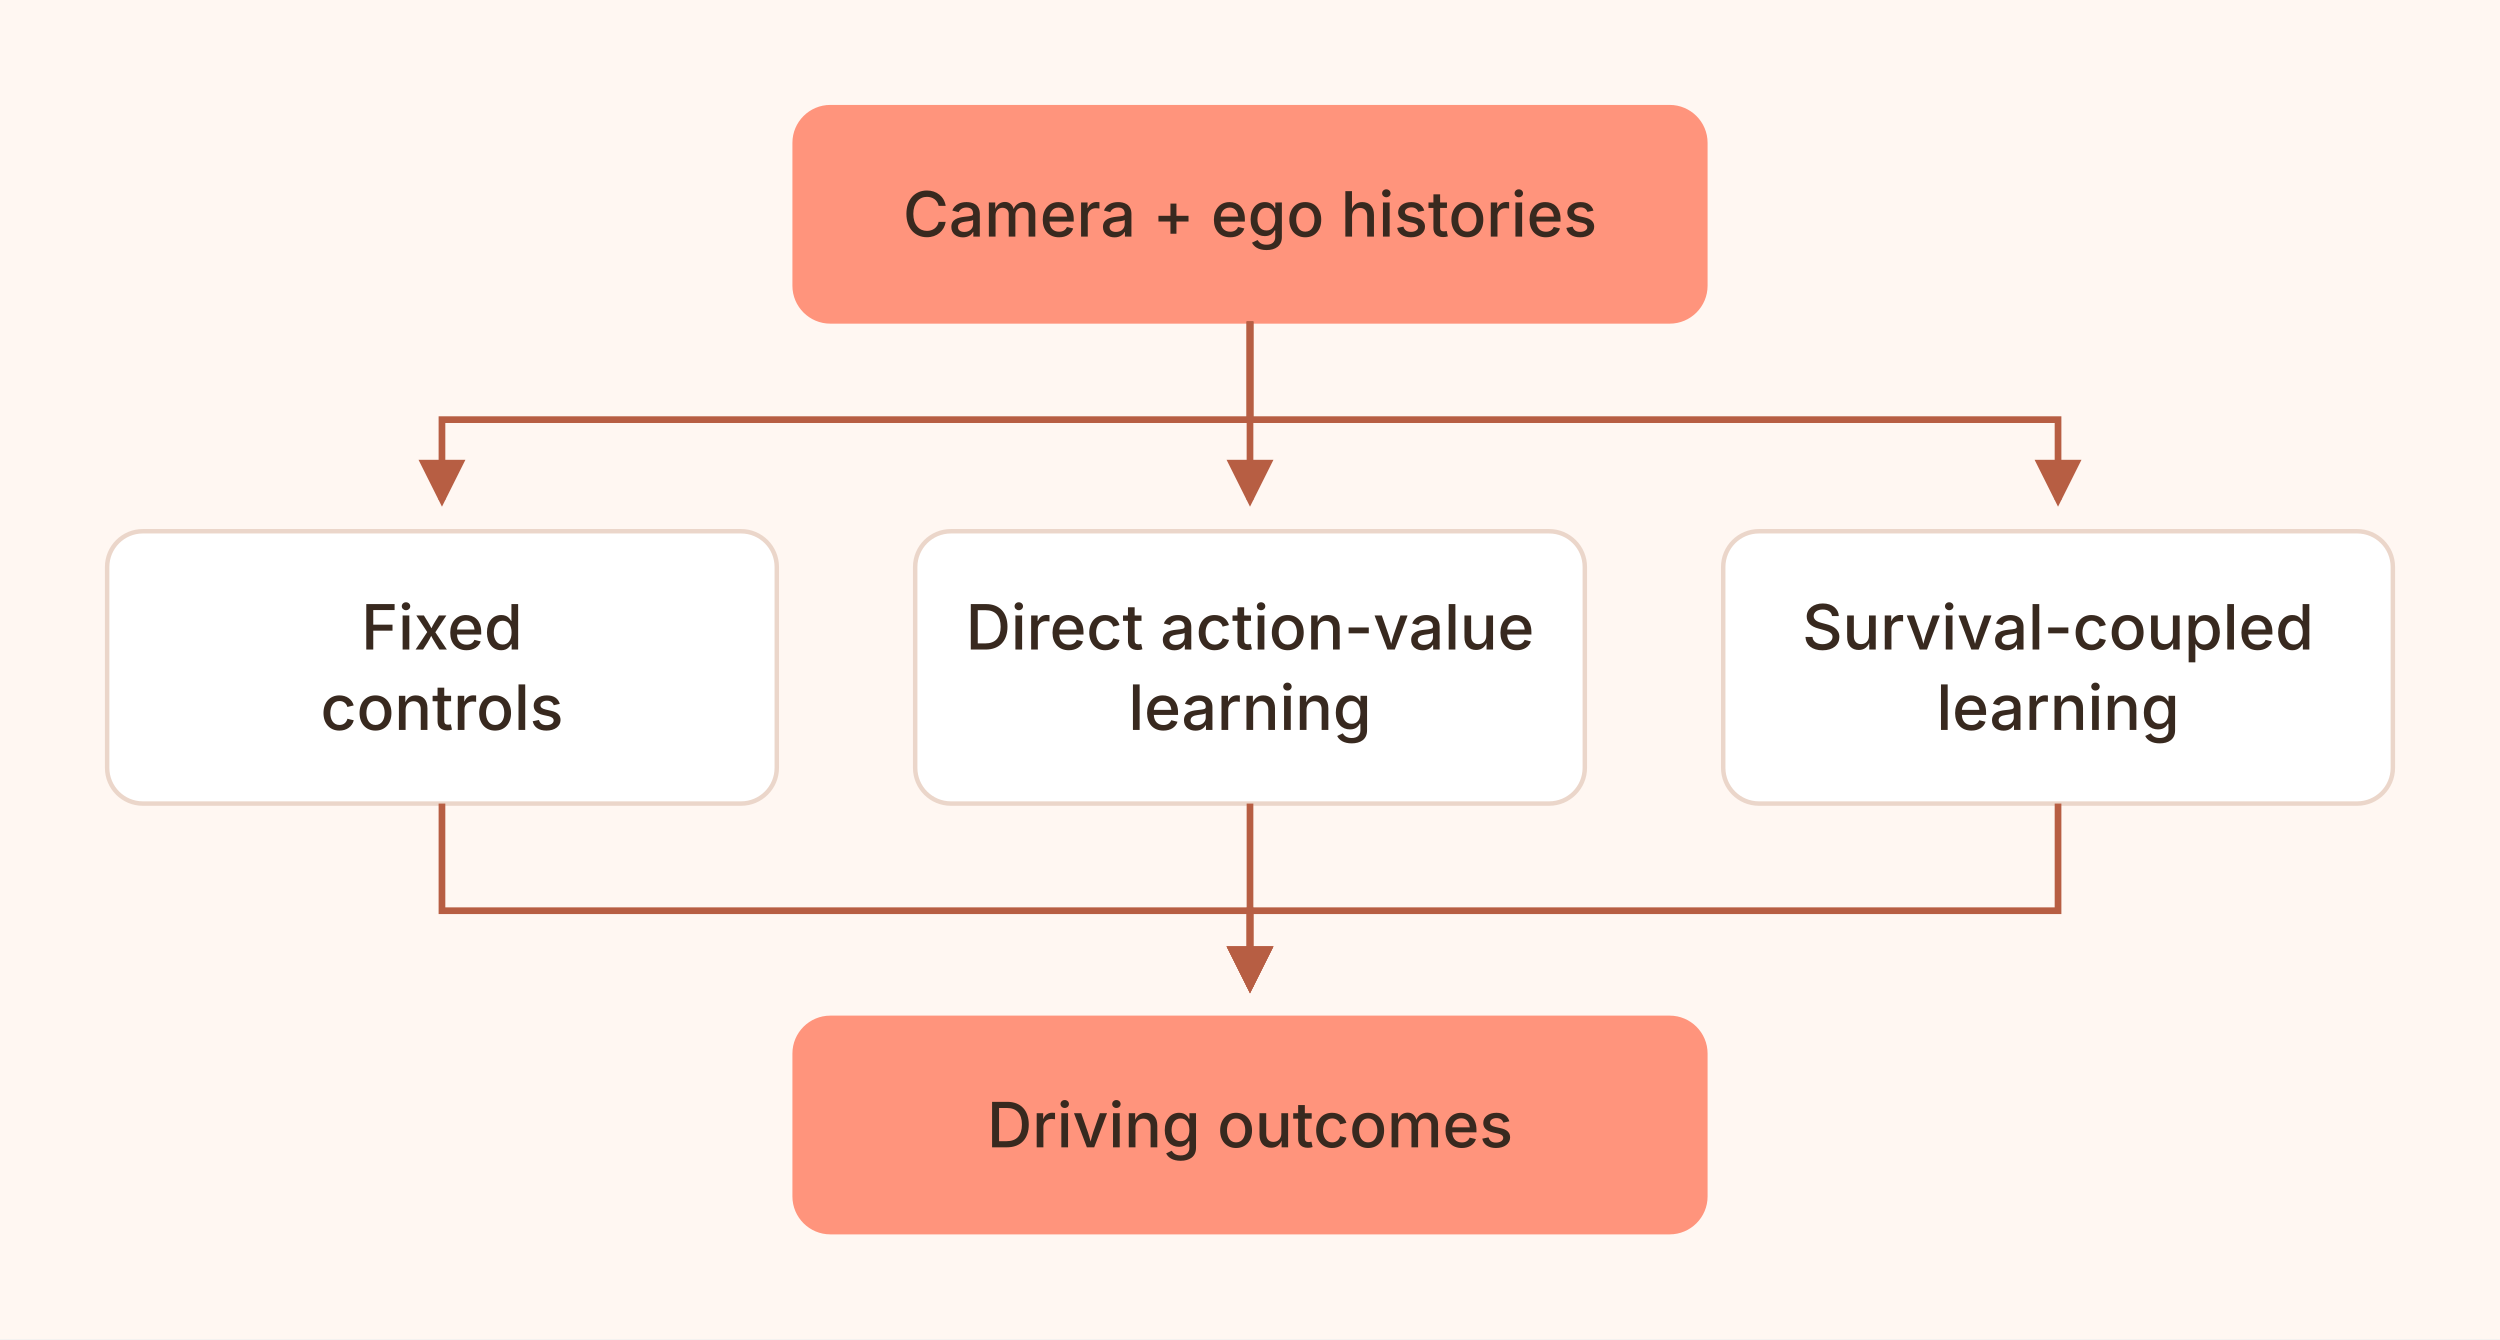
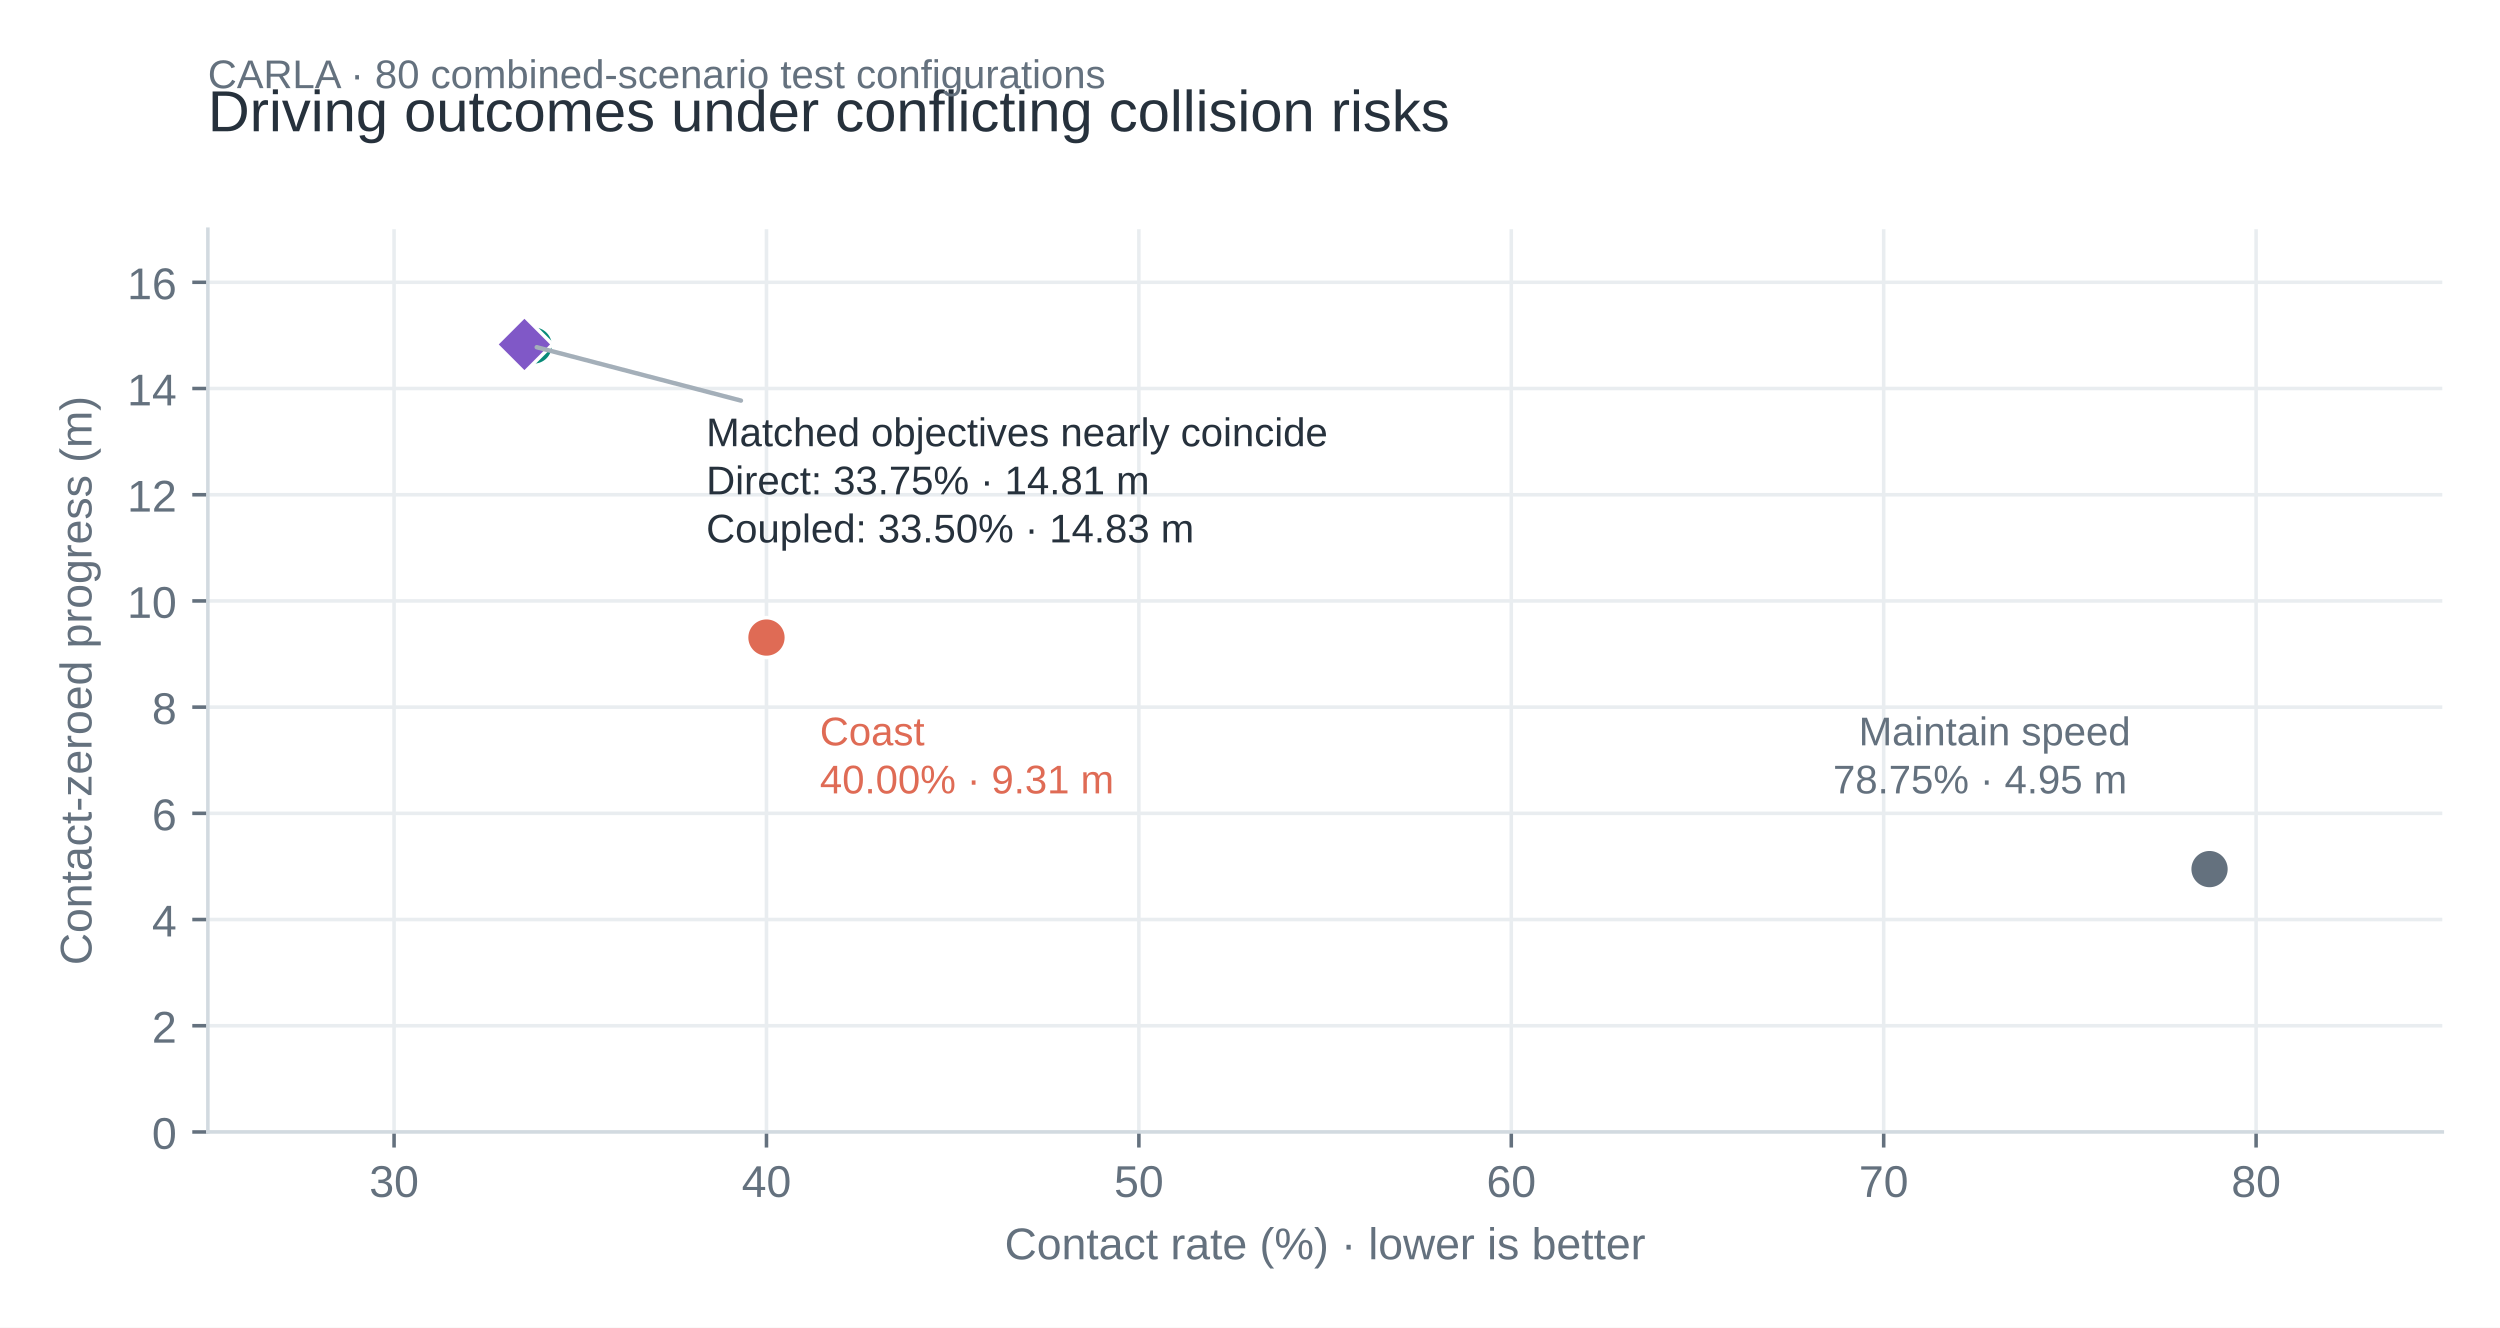
- <svg xmlns="http://www.w3.org/2000/svg" width="560" height="300" viewBox="0 0 560 300" role="img" aria-label="Learning visual action values for driving">
+ <svg xmlns="http://www.w3.org/2000/svg" xmlns:xlink="http://www.w3.org/1999/xlink" role="img" aria-label="Reported CARLA contact rate versus contact-zeroed progress for four decision rules" width="561.486pt" height="298.191pt" viewBox="0 0 561.486 298.191" version="1.1">
  <defs>
-     <marker id="arrow" markerWidth="7" markerHeight="7" refX="6" refY="3.5" orient="auto">
-       <path d="M0 0L7 3.5L0 7Z" fill="#b75e43" />
-     </marker>
+     <style type="text/css">*{stroke-linejoin: round; stroke-linecap: butt}</style>
  </defs>
-   <rect width="560" height="300" fill="#fff7f2" />
-   <g font-family="Inter,ui-sans-serif,system-ui,sans-serif" fill="#38291f" font-size="14">
-     <rect x="178" y="24" width="204" height="48" rx="8" fill="#ff947c" stroke="#ff947c" />
-     <text x="280.0" y="53.0" text-anchor="middle" font-size="14" font-weight="500" fill="#38291f">Camera + ego histories</text>
-     <rect x="24" y="119" width="150" height="61" rx="8" fill="#ffffff" stroke="#ebd6ca" />
-     <text x="99.0" y="145.5" text-anchor="middle" font-size="14" font-weight="500" fill="#38291f">Fixed</text>
-     <text x="99.0" y="163.5" text-anchor="middle" font-size="14" font-weight="500" fill="#38291f">controls</text>
-     <path d="M280 72V94H99V112" fill="none" stroke="#b75e43" stroke-width="1.5" marker-end="url(#arrow)" />
-     <rect x="205" y="119" width="150" height="61" rx="8" fill="#ffffff" stroke="#ebd6ca" />
-     <text x="280.0" y="145.5" text-anchor="middle" font-size="14" font-weight="500" fill="#38291f">Direct action-value</text>
-     <text x="280.0" y="163.5" text-anchor="middle" font-size="14" font-weight="500" fill="#38291f">learning</text>
-     <path d="M280 72V94H280V112" fill="none" stroke="#b75e43" stroke-width="1.5" marker-end="url(#arrow)" />
-     <rect x="386" y="119" width="150" height="61" rx="8" fill="#ffffff" stroke="#ebd6ca" />
-     <text x="461.0" y="145.5" text-anchor="middle" font-size="14" font-weight="500" fill="#38291f">Survival-coupled</text>
-     <text x="461.0" y="163.5" text-anchor="middle" font-size="14" font-weight="500" fill="#38291f">learning</text>
-     <path d="M280 72V94H461V112" fill="none" stroke="#b75e43" stroke-width="1.5" marker-end="url(#arrow)" />
-     <rect x="178" y="228" width="204" height="48" rx="8" fill="#ff947c" stroke="#ff947c" />
-     <text x="280.0" y="257.0" text-anchor="middle" font-size="14" font-weight="500" fill="#38291f">Driving outcomes</text>
-     <path d="M99 180V204H280V221" fill="none" stroke="#b75e43" stroke-width="1.5" marker-end="url(#arrow)" />
-     <path d="M280 180V204H280V221" fill="none" stroke="#b75e43" stroke-width="1.5" marker-end="url(#arrow)" />
-     <path d="M461 180V204H280V221" fill="none" stroke="#b75e43" stroke-width="1.5" marker-end="url(#arrow)" />
+   <g id="figure_1">
+     <g id="patch_1">
+       <path d="M 0 298.191 L 561.486 298.191 L 561.486 0 L 0 0 z " style="fill: #ffffff" />
+     </g>
+     <g id="axes_1">
+       <g id="patch_2">
+         <path d="M 46.686 254.231 L 548.526 254.231 L 548.526 51.479 L 46.686 51.479 z " style="fill: #ffffff" />
+       </g>
+       <g id="matplotlib.axis_1">
+         <g id="xtick_1">
+           <g id="line2d_1">
+             <path d="M 88.506 254.231 L 88.506 51.479 " clip-path="url(#p165585551a)" style="fill: none; stroke: #e9edf0; stroke-width: 0.8; stroke-linecap: square" />
+           </g>
+           <g id="line2d_2">
+             <defs>
+               <path id="m112799cdf5" d="M 0 0 L 0 3.5 " style="stroke: #64717e; stroke-width: 0.8" />
+             </defs>
+             <g>
+               <use xlink:href="#m112799cdf5" x="88.506" y="254.231" style="fill: #64717e; stroke: #64717e; stroke-width: 0.8" />
+             </g>
+           </g>
+           <g id="text_1">
+             <text style="font-size: 10px; font-family: Arial, Helvetica, sans-serif; text-anchor: middle; fill: #64717e" x="88.506" y="268.828" transform="rotate(-0 88.50578 268.8283)">30</text>
+           </g>
+         </g>
+         <g id="xtick_2">
+           <g id="line2d_3">
+             <path d="M 172.146 254.231 L 172.146 51.479 " clip-path="url(#p165585551a)" style="fill: none; stroke: #e9edf0; stroke-width: 0.8; stroke-linecap: square" />
+           </g>
+           <g id="line2d_4">
+             <g>
+               <use xlink:href="#m112799cdf5" x="172.146" y="254.231" style="fill: #64717e; stroke: #64717e; stroke-width: 0.8" />
+             </g>
+           </g>
+           <g id="text_2">
+             <text style="font-size: 10px; font-family: Arial, Helvetica, sans-serif; text-anchor: middle; fill: #64717e" x="172.146" y="268.828" transform="rotate(-0 172.1458 268.8283)">40</text>
+           </g>
+         </g>
+         <g id="xtick_3">
+           <g id="line2d_5">
+             <path d="M 255.786 254.231 L 255.786 51.479 " clip-path="url(#p165585551a)" style="fill: none; stroke: #e9edf0; stroke-width: 0.8; stroke-linecap: square" />
+           </g>
+           <g id="line2d_6">
+             <g>
+               <use xlink:href="#m112799cdf5" x="255.786" y="254.231" style="fill: #64717e; stroke: #64717e; stroke-width: 0.8" />
+             </g>
+           </g>
+           <g id="text_3">
+             <text style="font-size: 10px; font-family: Arial, Helvetica, sans-serif; text-anchor: middle; fill: #64717e" x="255.786" y="268.828" transform="rotate(-0 255.7858 268.8283)">50</text>
+           </g>
+         </g>
+         <g id="xtick_4">
+           <g id="line2d_7">
+             <path d="M 339.426 254.231 L 339.426 51.479 " clip-path="url(#p165585551a)" style="fill: none; stroke: #e9edf0; stroke-width: 0.8; stroke-linecap: square" />
+           </g>
+           <g id="line2d_8">
+             <g>
+               <use xlink:href="#m112799cdf5" x="339.426" y="254.231" style="fill: #64717e; stroke: #64717e; stroke-width: 0.8" />
+             </g>
+           </g>
+           <g id="text_4">
+             <text style="font-size: 10px; font-family: Arial, Helvetica, sans-serif; text-anchor: middle; fill: #64717e" x="339.426" y="268.828" transform="rotate(-0 339.4258 268.8283)">60</text>
+           </g>
+         </g>
+         <g id="xtick_5">
+           <g id="line2d_9">
+             <path d="M 423.066 254.231 L 423.066 51.479 " clip-path="url(#p165585551a)" style="fill: none; stroke: #e9edf0; stroke-width: 0.8; stroke-linecap: square" />
+           </g>
+           <g id="line2d_10">
+             <g>
+               <use xlink:href="#m112799cdf5" x="423.066" y="254.231" style="fill: #64717e; stroke: #64717e; stroke-width: 0.8" />
+             </g>
+           </g>
+           <g id="text_5">
+             <text style="font-size: 10px; font-family: Arial, Helvetica, sans-serif; text-anchor: middle; fill: #64717e" x="423.066" y="268.828" transform="rotate(-0 423.0658 268.8283)">70</text>
+           </g>
+         </g>
+         <g id="xtick_6">
+           <g id="line2d_11">
+             <path d="M 506.706 254.231 L 506.706 51.479 " clip-path="url(#p165585551a)" style="fill: none; stroke: #e9edf0; stroke-width: 0.8; stroke-linecap: square" />
+           </g>
+           <g id="line2d_12">
+             <g>
+               <use xlink:href="#m112799cdf5" x="506.706" y="254.231" style="fill: #64717e; stroke: #64717e; stroke-width: 0.8" />
+             </g>
+           </g>
+           <g id="text_6">
+             <text style="font-size: 10px; font-family: Arial, Helvetica, sans-serif; text-anchor: middle; fill: #64717e" x="506.706" y="268.828" transform="rotate(-0 506.7058 268.8283)">80</text>
+           </g>
+         </g>
+         <g id="text_7">
+           <text style="font-size: 10px; font-family: Arial, Helvetica, sans-serif; text-anchor: middle; fill: #64717e" x="297.606" y="282.829" transform="rotate(-0 297.6058 282.829)">Contact rate (%)  ·  lower is better</text>
+         </g>
+       </g>
+       <g id="matplotlib.axis_2">
+         <g id="ytick_1">
+           <g id="line2d_13">
+             <path d="M 46.686 254.231 L 548.526 254.231 " clip-path="url(#p165585551a)" style="fill: none; stroke: #e9edf0; stroke-width: 0.8; stroke-linecap: square" />
+           </g>
+           <g id="line2d_14">
+             <defs>
+               <path id="md99f891ad4" d="M 0 0 L -3.5 0 " style="stroke: #64717e; stroke-width: 0.8" />
+             </defs>
+             <g>
+               <use xlink:href="#md99f891ad4" x="46.686" y="254.231" style="fill: #64717e; stroke: #64717e; stroke-width: 0.8" />
+             </g>
+           </g>
+           <g id="text_8">
+             <text style="font-size: 10px; font-family: Arial, Helvetica, sans-serif; text-anchor: end; fill: #64717e" x="39.686" y="258.029" transform="rotate(-0 39.68578 258.0294)">0</text>
+           </g>
+         </g>
+         <g id="ytick_2">
+           <g id="line2d_15">
+             <path d="M 46.686 230.377 L 548.526 230.377 " clip-path="url(#p165585551a)" style="fill: none; stroke: #e9edf0; stroke-width: 0.8; stroke-linecap: square" />
+           </g>
+           <g id="line2d_16">
+             <g>
+               <use xlink:href="#md99f891ad4" x="46.686" y="230.377" style="fill: #64717e; stroke: #64717e; stroke-width: 0.8" />
+             </g>
+           </g>
+           <g id="text_9">
+             <text style="font-size: 10px; font-family: Arial, Helvetica, sans-serif; text-anchor: end; fill: #64717e" x="39.686" y="234.176" transform="rotate(-0 39.68578 234.1762)">2</text>
+           </g>
+         </g>
+         <g id="ytick_3">
+           <g id="line2d_17">
+             <path d="M 46.686 206.524 L 548.526 206.524 " clip-path="url(#p165585551a)" style="fill: none; stroke: #e9edf0; stroke-width: 0.8; stroke-linecap: square" />
+           </g>
+           <g id="line2d_18">
+             <g>
+               <use xlink:href="#md99f891ad4" x="46.686" y="206.524" style="fill: #64717e; stroke: #64717e; stroke-width: 0.8" />
+             </g>
+           </g>
+           <g id="text_10">
+             <text style="font-size: 10px; font-family: Arial, Helvetica, sans-serif; text-anchor: end; fill: #64717e" x="39.686" y="210.323" transform="rotate(-0 39.68578 210.3231)">4</text>
+           </g>
+         </g>
+         <g id="ytick_4">
+           <g id="line2d_19">
+             <path d="M 46.686 182.671 L 548.526 182.671 " clip-path="url(#p165585551a)" style="fill: none; stroke: #e9edf0; stroke-width: 0.8; stroke-linecap: square" />
+           </g>
+           <g id="line2d_20">
+             <g>
+               <use xlink:href="#md99f891ad4" x="46.686" y="182.671" style="fill: #64717e; stroke: #64717e; stroke-width: 0.8" />
+             </g>
+           </g>
+           <g id="text_11">
+             <text style="font-size: 10px; font-family: Arial, Helvetica, sans-serif; text-anchor: end; fill: #64717e" x="39.686" y="186.47" transform="rotate(-0 39.68578 186.4699)">6</text>
+           </g>
+         </g>
+         <g id="ytick_5">
+           <g id="line2d_21">
+             <path d="M 46.686 158.818 L 548.526 158.818 " clip-path="url(#p165585551a)" style="fill: none; stroke: #e9edf0; stroke-width: 0.8; stroke-linecap: square" />
+           </g>
+           <g id="line2d_22">
+             <g>
+               <use xlink:href="#md99f891ad4" x="46.686" y="158.818" style="fill: #64717e; stroke: #64717e; stroke-width: 0.8" />
+             </g>
+           </g>
+           <g id="text_12">
+             <text style="font-size: 10px; font-family: Arial, Helvetica, sans-serif; text-anchor: end; fill: #64717e" x="39.686" y="162.617" transform="rotate(-0 39.68578 162.6167)">8</text>
+           </g>
+         </g>
+         <g id="ytick_6">
+           <g id="line2d_23">
+             <path d="M 46.686 134.965 L 548.526 134.965 " clip-path="url(#p165585551a)" style="fill: none; stroke: #e9edf0; stroke-width: 0.8; stroke-linecap: square" />
+           </g>
+           <g id="line2d_24">
+             <g>
+               <use xlink:href="#md99f891ad4" x="46.686" y="134.965" style="fill: #64717e; stroke: #64717e; stroke-width: 0.8" />
+             </g>
+           </g>
+           <g id="text_13">
+             <text style="font-size: 10px; font-family: Arial, Helvetica, sans-serif; text-anchor: end; fill: #64717e" x="39.686" y="138.764" transform="rotate(-0 39.68578 138.7635)">10</text>
+           </g>
+         </g>
+         <g id="ytick_7">
+           <g id="line2d_25">
+             <path d="M 46.686 111.112 L 548.526 111.112 " clip-path="url(#p165585551a)" style="fill: none; stroke: #e9edf0; stroke-width: 0.8; stroke-linecap: square" />
+           </g>
+           <g id="line2d_26">
+             <g>
+               <use xlink:href="#md99f891ad4" x="46.686" y="111.112" style="fill: #64717e; stroke: #64717e; stroke-width: 0.8" />
+             </g>
+           </g>
+           <g id="text_14">
+             <text style="font-size: 10px; font-family: Arial, Helvetica, sans-serif; text-anchor: end; fill: #64717e" x="39.686" y="114.91" transform="rotate(-0 39.68578 114.9104)">12</text>
+           </g>
+         </g>
+         <g id="ytick_8">
+           <g id="line2d_27">
+             <path d="M 46.686 87.258 L 548.526 87.258 " clip-path="url(#p165585551a)" style="fill: none; stroke: #e9edf0; stroke-width: 0.8; stroke-linecap: square" />
+           </g>
+           <g id="line2d_28">
+             <g>
+               <use xlink:href="#md99f891ad4" x="46.686" y="87.258" style="fill: #64717e; stroke: #64717e; stroke-width: 0.8" />
+             </g>
+           </g>
+           <g id="text_15">
+             <text style="font-size: 10px; font-family: Arial, Helvetica, sans-serif; text-anchor: end; fill: #64717e" x="39.686" y="91.057" transform="rotate(-0 39.68578 91.05719)">14</text>
+           </g>
+         </g>
+         <g id="ytick_9">
+           <g id="line2d_29">
+             <path d="M 46.686 63.405 L 548.526 63.405 " clip-path="url(#p165585551a)" style="fill: none; stroke: #e9edf0; stroke-width: 0.8; stroke-linecap: square" />
+           </g>
+           <g id="line2d_30">
+             <g>
+               <use xlink:href="#md99f891ad4" x="46.686" y="63.405" style="fill: #64717e; stroke: #64717e; stroke-width: 0.8" />
+             </g>
+           </g>
+           <g id="text_16">
+             <text style="font-size: 10px; font-family: Arial, Helvetica, sans-serif; text-anchor: end; fill: #64717e" x="39.686" y="67.204" transform="rotate(-0 39.68578 67.20401)">16</text>
+           </g>
+         </g>
+         <g id="text_17">
+           <text style="font-size: 10px; font-family: Arial, Helvetica, sans-serif; text-anchor: middle; fill: #64717e" x="20.558" y="152.855" transform="rotate(-90 20.55844 152.8546)">Contact-zeroed progress (m)</text>
+         </g>
+       </g>
+       <g id="patch_3">
+         <path d="M 46.686 254.231 L 46.686 51.479 " style="fill: none; stroke: #d2dae0; stroke-width: 0.8; stroke-linejoin: miter; stroke-linecap: square" />
+       </g>
+       <g id="patch_4">
+         <path d="M 46.686 254.231 L 548.526 254.231 " style="fill: none; stroke: #d2dae0; stroke-width: 0.8; stroke-linejoin: miter; stroke-linecap: square" />
+       </g>
+       <g id="PathCollection_1">
+         <defs>
+           <path id="m8e59fddc00" d="M 0 4.472 C 1.186 4.472 2.324 4.001 3.162 3.162 C 4.001 2.324 4.472 1.186 4.472 0 C 4.472 -1.186 4.001 -2.324 3.162 -3.162 C 2.324 -4.001 1.186 -4.472 0 -4.472 C -1.186 -4.472 -2.324 -4.001 -3.162 -3.162 C -4.001 -2.324 -4.472 -1.186 -4.472 0 C -4.472 1.186 -4.001 2.324 -3.162 3.162 C -2.324 4.001 -1.186 4.472 0 4.472 z " style="stroke: #ffffff; stroke-width: 0.8" />
+         </defs>
+         <g clip-path="url(#p165585551a)">
+           <use xlink:href="#m8e59fddc00" x="496.251" y="195.194" style="fill: #64717e; stroke: #ffffff; stroke-width: 0.8" />
+         </g>
+       </g>
+       <g id="PathCollection_2">
+         <defs>
+           <path id="ma2ff326fb9" d="M 0 4.472 C 1.186 4.472 2.324 4.001 3.162 3.162 C 4.001 2.324 4.472 1.186 4.472 0 C 4.472 -1.186 4.001 -2.324 3.162 -3.162 C 2.324 -4.001 1.186 -4.472 0 -4.472 C -1.186 -4.472 -2.324 -4.001 -3.162 -3.162 C -4.001 -2.324 -4.472 -1.186 -4.472 0 C -4.472 1.186 -4.001 2.324 -3.162 3.162 C -2.324 4.001 -1.186 4.472 0 4.472 z " style="stroke: #ffffff; stroke-width: 0.8" />
+         </defs>
+         <g clip-path="url(#p165585551a)">
+           <use xlink:href="#ma2ff326fb9" x="172.146" y="143.194" style="fill: #df6b55; stroke: #ffffff; stroke-width: 0.8" />
+         </g>
+       </g>
+       <g id="PathCollection_3">
+         <defs>
+           <path id="mb27a63bcd1" d="M 0 4.472 C 1.186 4.472 2.324 4.001 3.162 3.162 C 4.001 2.324 4.472 1.186 4.472 0 C 4.472 -1.186 4.001 -2.324 3.162 -3.162 C 2.324 -4.001 1.186 -4.472 0 -4.472 C -1.186 -4.472 -2.324 -4.001 -3.162 -3.162 C -4.001 -2.324 -4.472 -1.186 -4.472 0 C -4.472 1.186 -4.001 2.324 -3.162 3.162 C -2.324 4.001 -1.186 4.472 0 4.472 z " style="stroke: #ffffff; stroke-width: 0.8" />
+         </defs>
+         <g clip-path="url(#p165585551a)">
+           <use xlink:href="#mb27a63bcd1" x="119.871" y="77.598" style="fill: #088a78; stroke: #ffffff; stroke-width: 0.8" />
+         </g>
+       </g>
+       <g id="PathCollection_4">
+         <defs>
+           <path id="md5315eeedb" d="M -0 6.325 L 6.325 0 L 0 -6.325 L -6.325 -0 z " style="stroke: #ffffff; stroke-width: 0.8" />
+         </defs>
+         <g clip-path="url(#p165585551a)">
+           <use xlink:href="#md5315eeedb" x="117.78" y="77.359" style="fill: #8058c7; stroke: #ffffff; stroke-width: 0.8" />
+         </g>
+       </g>
+       <g id="text_18">
+         <text style="font-size: 9px; font-family: Arial, Helvetica, sans-serif; fill: #64717e" transform="translate(417.4669 167.3922)">Maintain speed</text>
+         <text style="font-size: 9px; font-family: Arial, Helvetica, sans-serif; fill: #64717e" transform="translate(411.6872 178.194)">78.75% · 4.95 m</text>
+       </g>
+       <g id="text_19">
+         <text style="font-size: 9px; font-family: Arial, Helvetica, sans-serif; fill: #df6b55" transform="translate(184.1458 167.3923)">Coast</text>
+         <text style="font-size: 9px; font-family: Arial, Helvetica, sans-serif; fill: #df6b55" transform="translate(184.1458 178.1941)">40.00% · 9.31 m</text>
+       </g>
+       <g id="patch_5">
+         <path d="M 166.409 89.972 Q 143.48 83.978 120.55 77.984 " style="fill: none; stroke: #a4afb9; stroke-linecap: round" />
+       </g>
+       <g id="text_20">
+         <text style="font-size: 9px; font-family: Arial, Helvetica, sans-serif; fill: #26313c" transform="translate(158.6162 100.218)">Matched objectives nearly coincide</text>
+         <text style="font-size: 9px; font-family: Arial, Helvetica, sans-serif; fill: #26313c" transform="translate(158.6162 111.0205)">Direct: 33.75% · 14.81 m</text>
+         <text style="font-size: 9px; font-family: Arial, Helvetica, sans-serif; fill: #26313c" transform="translate(158.6162 121.823)">Coupled: 33.50% · 14.83 m</text>
+       </g>
+       <g id="text_21">
+         <text style="font-weight: 500; font-size: 13px; font-family: Arial, Helvetica, sans-serif; text-anchor: start; fill: #26313c" x="46.686" y="29.479" transform="rotate(-0 46.68578 29.47859)">Driving outcomes under conflicting collision risks</text>
+       </g>
+     </g>
+     <g id="text_22">
+       <text style="font-size: 9px; font-family: Arial, Helvetica, sans-serif; text-anchor: start; fill: #64717e" x="46.686" y="19.799" transform="rotate(-0 46.68578 19.79859)">CARLA · 80 combined-scenario test configurations</text>
+     </g>
  </g>
+   <defs>
+     <clipPath id="p165585551a">
+       <rect x="46.686" y="51.479" width="501.84" height="202.752" />
+     </clipPath>
+   </defs>
</svg>
